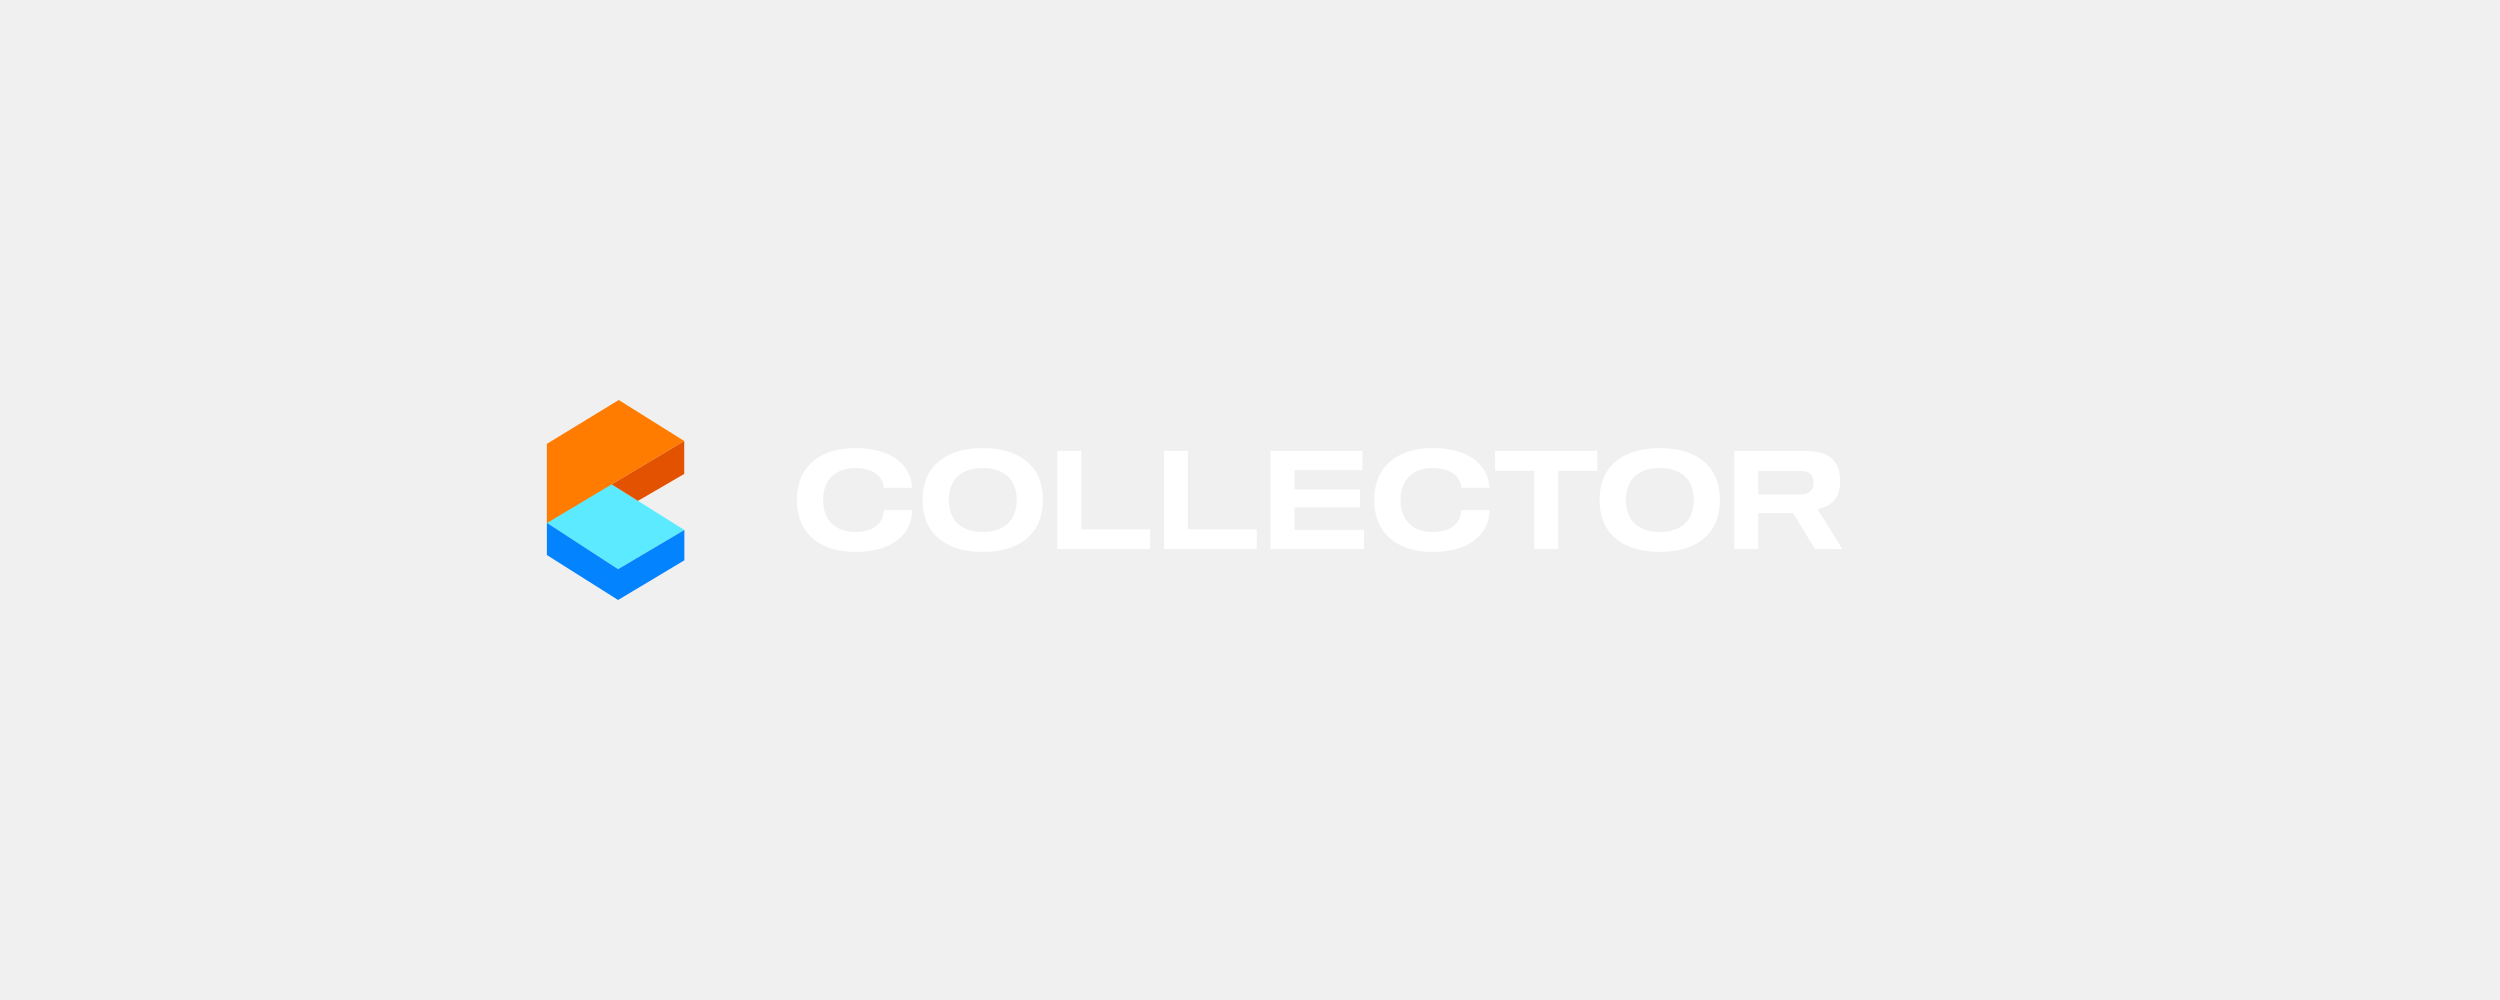
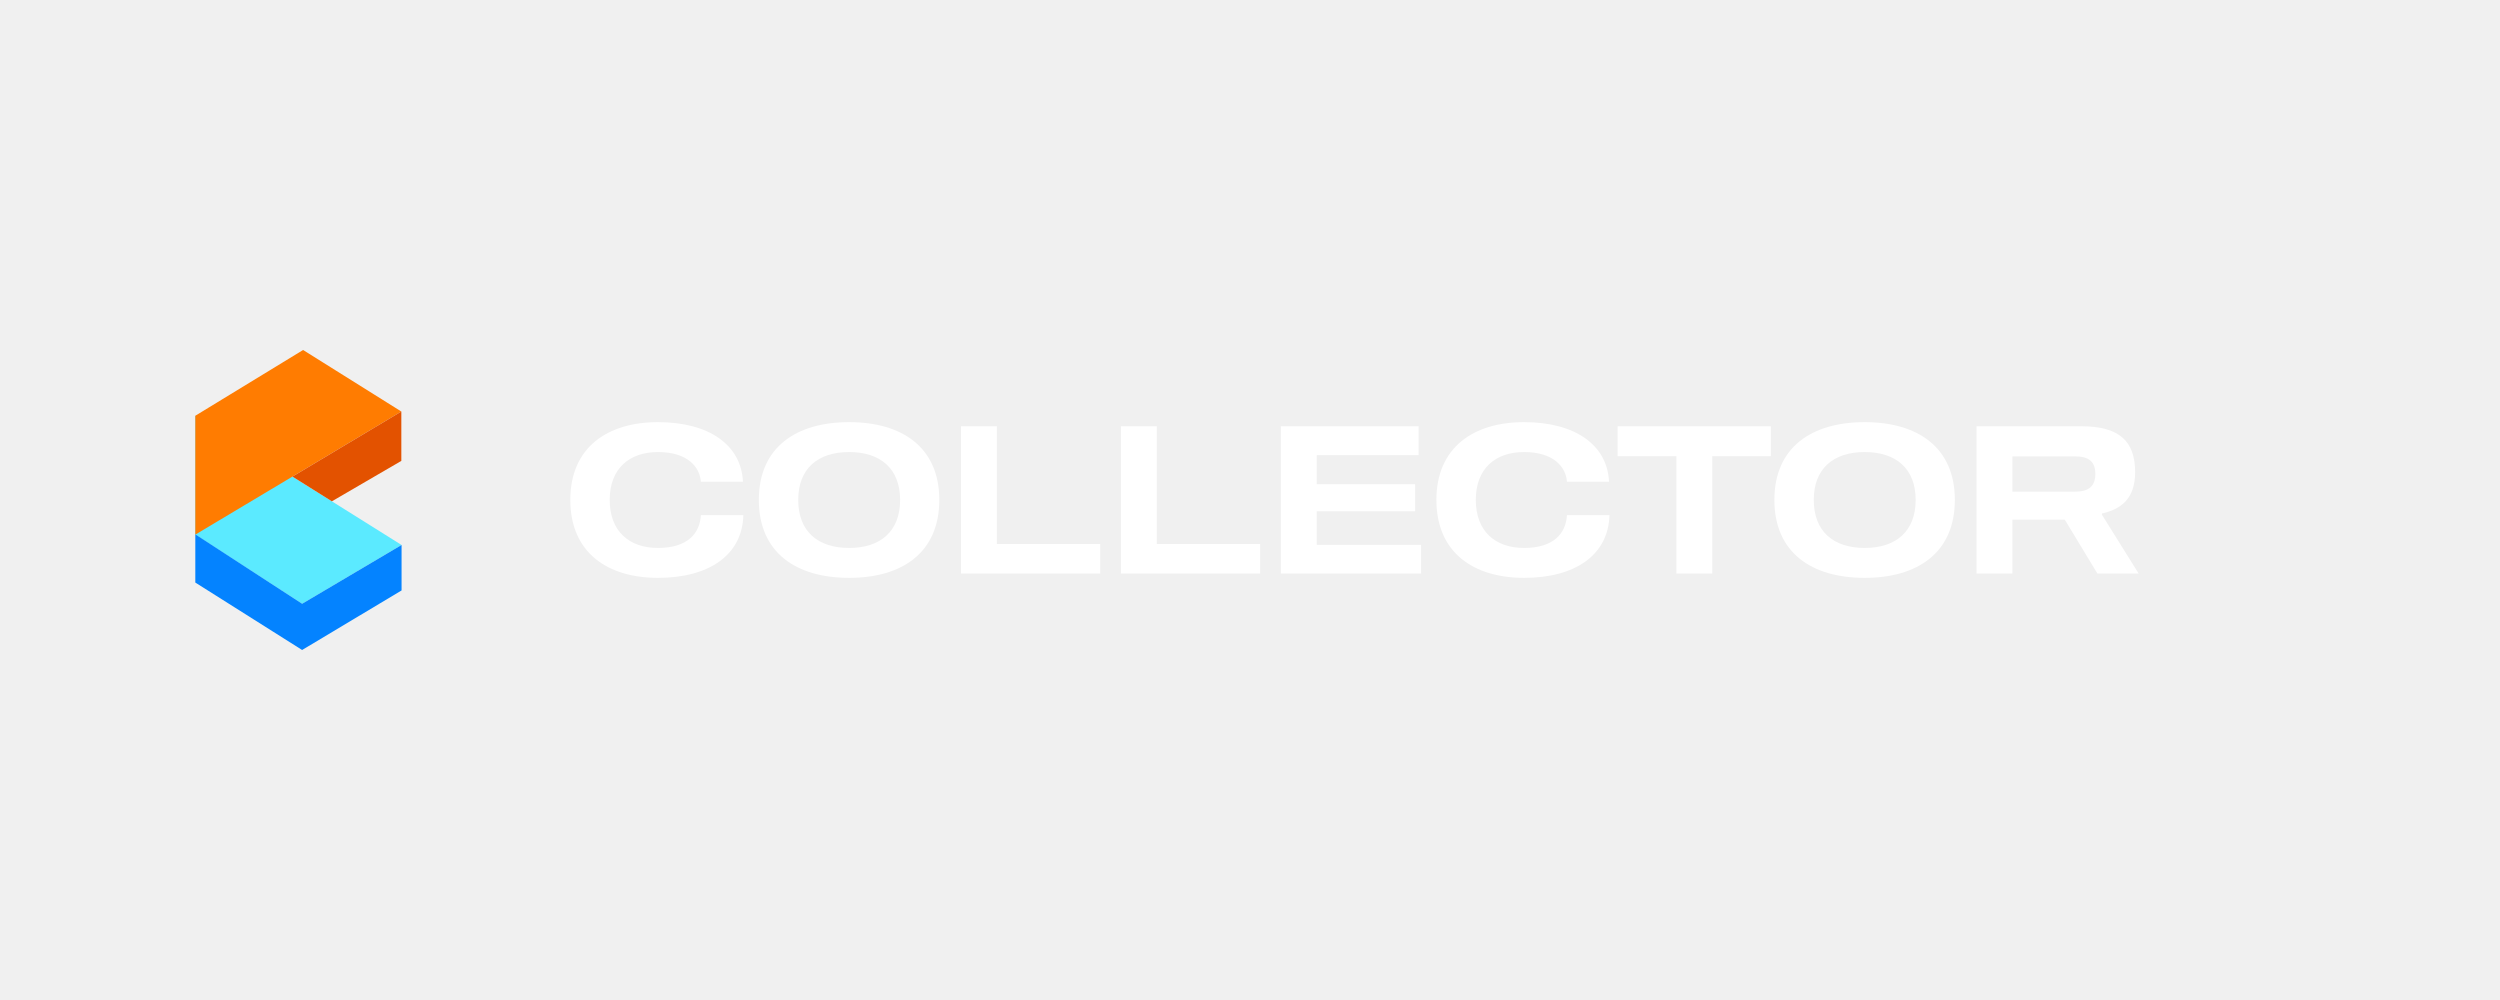
<svg xmlns="http://www.w3.org/2000/svg" width="1600" height="640" viewBox="0 0 1600 640" fill="none">
  <defs>
    <clipPath id="clip0_3065_36197">
      <rect width="225" height="32" />
    </clipPath>
  </defs>
-   <g transform="translate(350, 256) scale(4)">
+   <g transform="translate(125, 224) scale(6)">
    <g clip-path="url(#clip0_3065_36197)">
      <path d="M53.926 14.053H58.414C58.238 10.137 54.806 7.695 49.35 7.695C44.004 7.695 40 10.357 40 15.989C40 21.643 44.004 24.305 49.35 24.305C54.806 24.305 58.348 21.863 58.458 17.617H53.926C53.816 19.553 52.518 21.115 49.35 21.115C46.27 21.115 44.202 19.333 44.202 15.989C44.202 12.667 46.27 10.885 49.35 10.885C52.518 10.885 53.816 12.491 53.926 14.053Z" fill="white" />
      <path d="M69.745 7.695C64.113 7.695 60.109 10.357 60.109 15.989C60.109 21.643 64.113 24.305 69.745 24.305C75.355 24.305 79.359 21.643 79.359 15.989C79.359 10.357 75.355 7.695 69.745 7.695ZM69.745 21.115C66.379 21.115 64.311 19.333 64.311 15.989C64.311 12.667 66.379 10.885 69.745 10.885C73.089 10.885 75.179 12.667 75.179 15.989C75.179 19.333 73.089 21.115 69.745 21.115Z" fill="white" />
      <path d="M96.523 23.843V20.697H85.501V8.135H81.673V23.843H96.523Z" fill="white" />
      <path d="M113.582 23.843V20.697H102.56V8.135H98.732V23.843H113.582Z" fill="white" />
      <path d="M119.618 11.215H130.486V8.135H115.79V23.843H130.75V20.785H119.618V17.199H130.112V14.317H119.618V11.215Z" fill="white" />
      <path d="M146.309 14.053H150.797C150.621 10.137 147.189 7.695 141.733 7.695C136.387 7.695 132.383 10.357 132.383 15.989C132.383 21.643 136.387 24.305 141.733 24.305C147.189 24.305 150.731 21.863 150.841 17.617H146.309C146.199 19.553 144.901 21.115 141.733 21.115C138.653 21.115 136.585 19.333 136.585 15.989C136.585 12.667 138.653 10.885 141.733 10.885C144.901 10.885 146.199 12.491 146.309 14.053Z" fill="white" />
      <path d="M168.058 8.135H151.712V11.325H157.982V23.843H161.81V11.325H168.058V8.135Z" fill="white" />
      <path d="M178.07 7.695C172.438 7.695 168.434 10.357 168.434 15.989C168.434 21.643 172.438 24.305 178.07 24.305C183.68 24.305 187.684 21.643 187.684 15.989C187.684 10.357 183.68 7.695 178.07 7.695ZM178.07 21.115C174.704 21.115 172.636 19.333 172.636 15.989C172.636 12.667 174.704 10.885 178.07 10.885C181.414 10.885 183.504 12.667 183.504 15.989C183.504 19.333 181.414 21.115 178.07 21.115Z" fill="white" />
      <path d="M203.373 17.573V17.441C205.331 17.001 206.915 15.923 206.915 13.041C206.915 9.719 205.221 8.135 201.173 8.135H189.997V23.843H193.825V18.101H199.413L202.889 23.843H207.289L203.373 17.573ZM200.513 15.109H193.825V11.347H200.513C202.009 11.347 202.669 11.941 202.669 13.217C202.669 14.493 202.009 15.109 200.513 15.109Z" fill="white" />
      <path d="M22 20.798L11.395 27.07L0 19.688V7.013L22 20.798Z" fill="#5BEAFF" />
      <path d="M21.977 6.563L0 19.692V7.013L11.496 0L21.977 6.563Z" fill="#FF7C01" />
      <path fill-rule="evenodd" clip-rule="evenodd" d="M14.566 16.14L10.359 13.504L21.976 6.563V11.828L14.566 16.14Z" fill="#E35200" />
      <path fill-rule="evenodd" clip-rule="evenodd" d="M0 24.806V19.663L11.395 27.069V27.068L22 20.798V25.648L11.395 31.997L11.395 32L0 24.806Z" fill="#0483FF" />
    </g>
  </g>
</svg>
